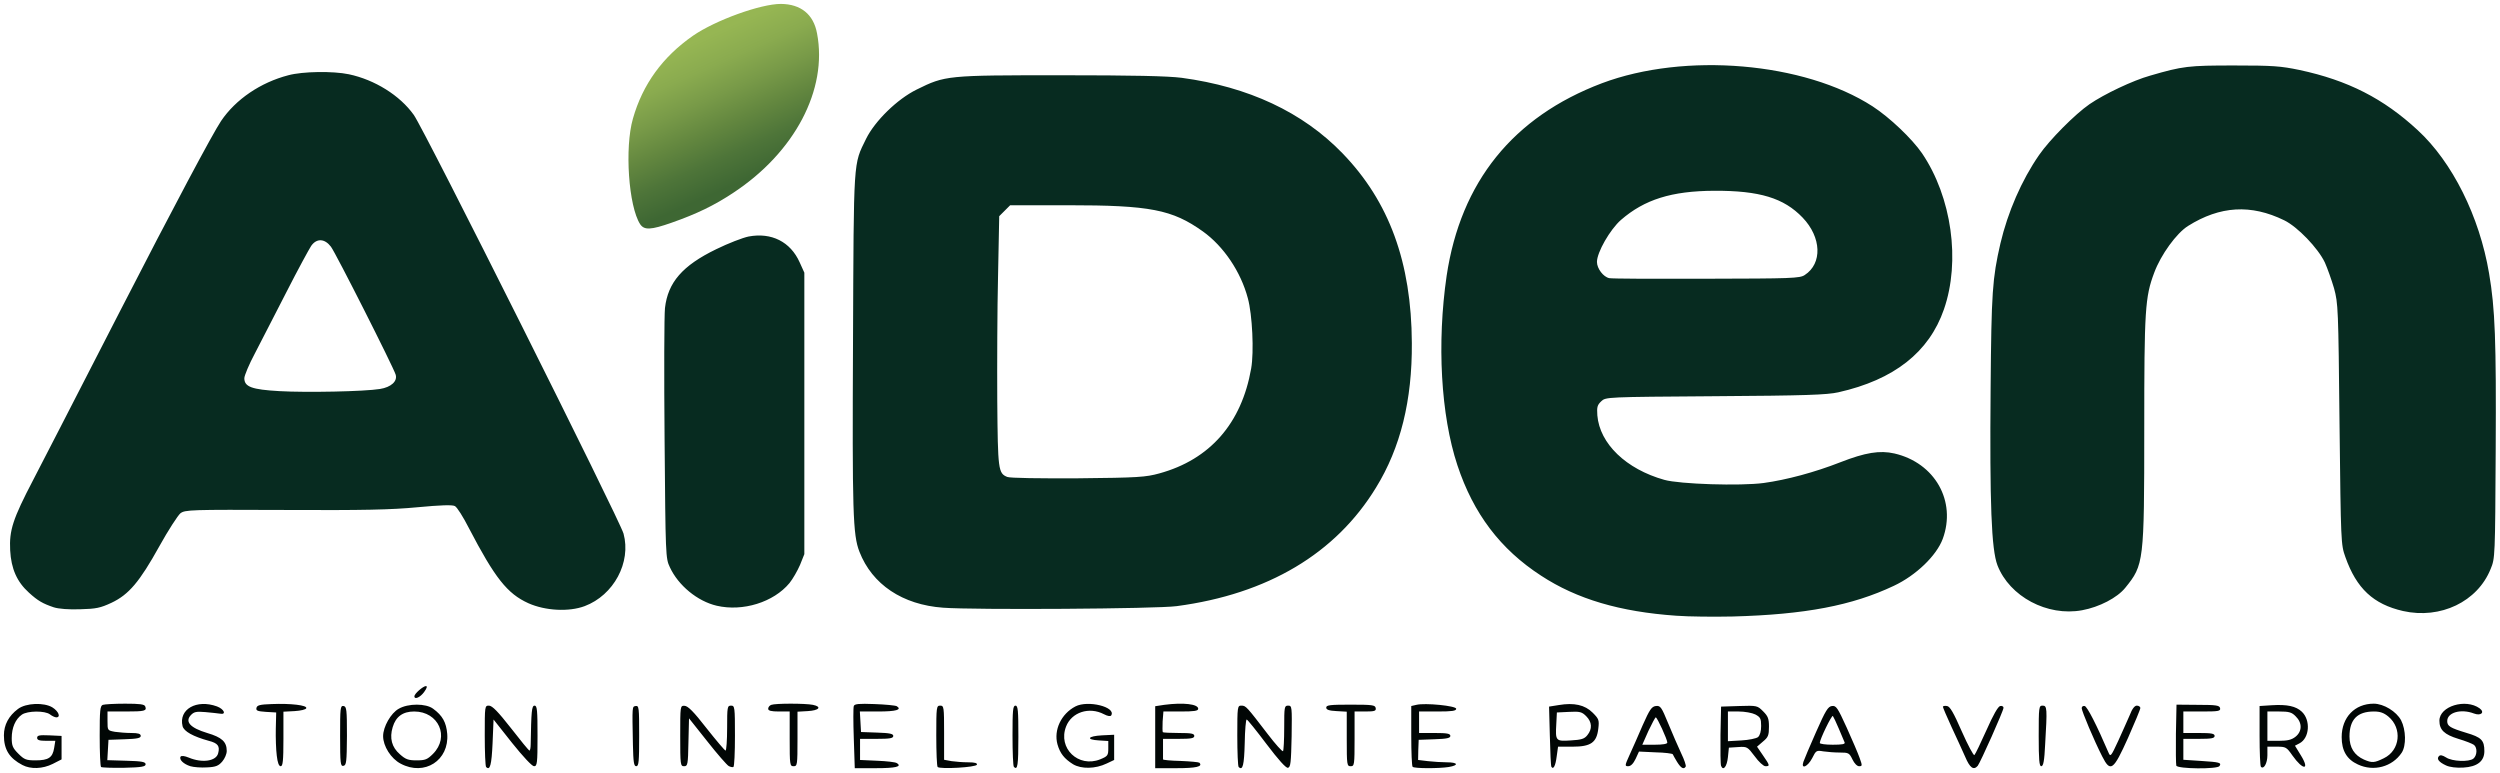
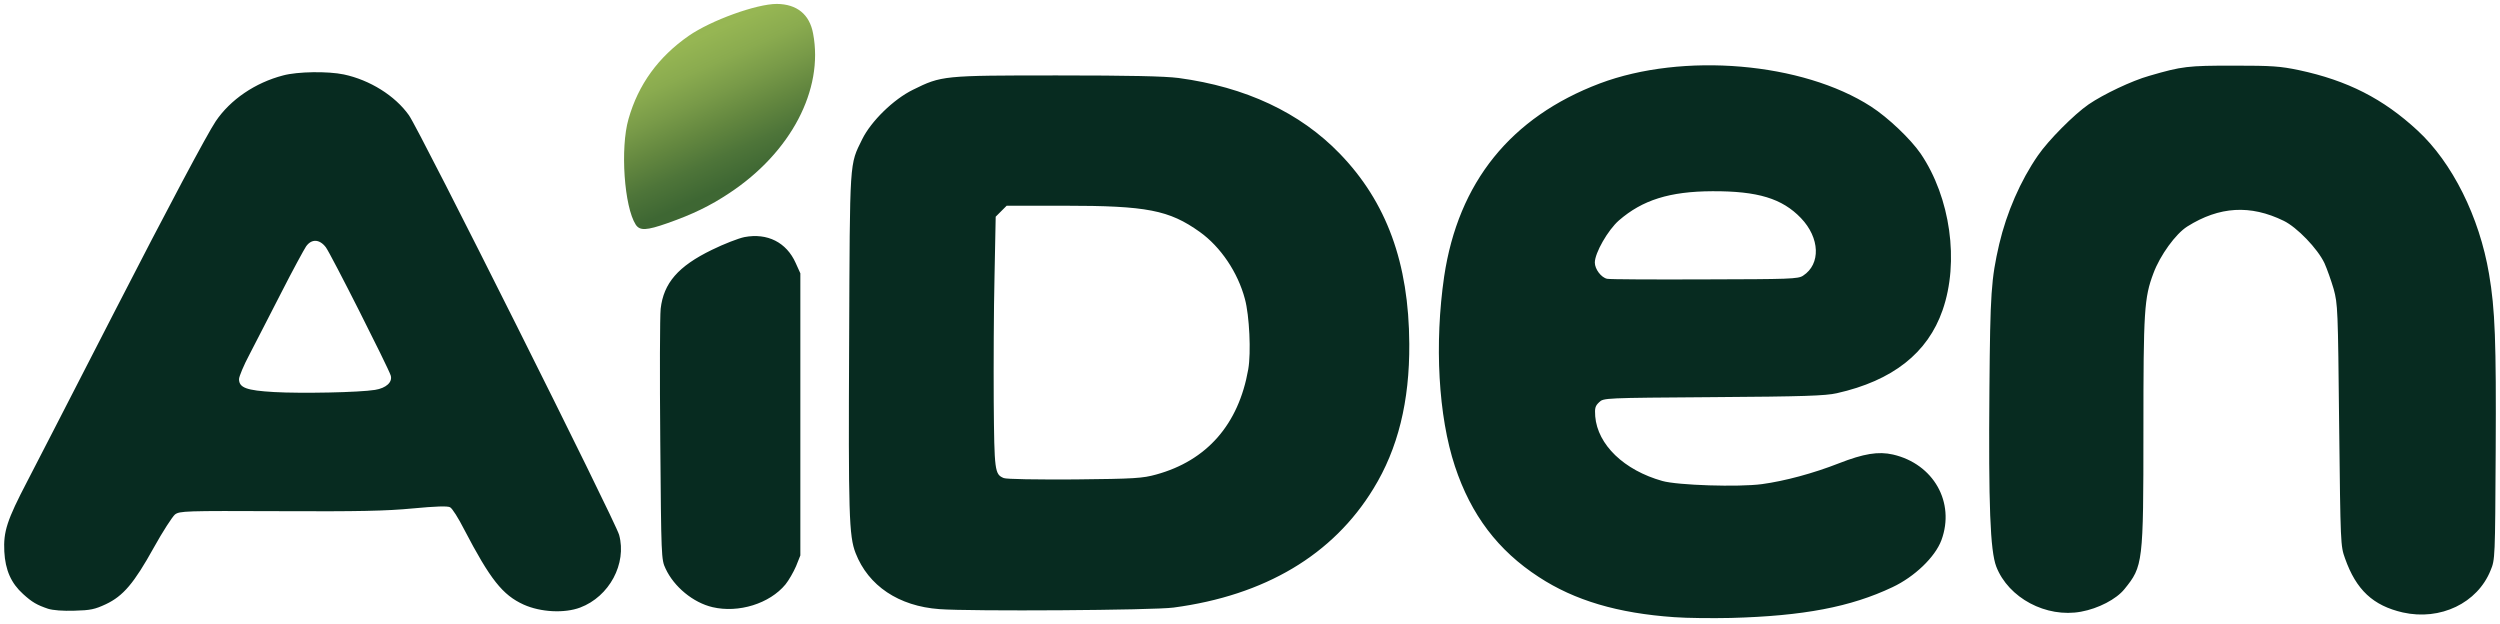
- <svg xmlns="http://www.w3.org/2000/svg" viewBox="738 209 1279 395">
+ <svg xmlns="http://www.w3.org/2000/svg" viewBox="741 209 1276 318">
  <defs>
    <linearGradient id="alogoh0" gradientUnits="userSpaceOnUse" x1="630.4" y1="599.0" x2="362.3" y2="122.4">
      <stop offset="0.00" stop-color="#072c21" />
      <stop offset="0.20" stop-color="#072d21" />
      <stop offset="0.40" stop-color="#072f22" />
      <stop offset="0.60" stop-color="#134229" />
      <stop offset="0.80" stop-color="#103e27" />
      <stop offset="1.00" stop-color="#083123" />
    </linearGradient>
    <radialGradient id="alogoh1" gradientUnits="userSpaceOnUse" cx="353.2" cy="270.6" r="360.4">
      <stop offset="0.00" stop-color="#6b8e42" />
      <stop offset="0.20" stop-color="#6a8c42" />
      <stop offset="0.40" stop-color="#688a40" />
      <stop offset="0.60" stop-color="#678940" />
      <stop offset="0.80" stop-color="#66893f" />
      <stop offset="1.00" stop-color="#65863f" />
    </radialGradient>
    <linearGradient id="alogoh2" gradientUnits="userSpaceOnUse" x1="676.7" y1="536.9" x2="484.4" y2="299.4">
      <stop offset="0.00" stop-color="#64873f" />
      <stop offset="0.20" stop-color="#64863f" />
      <stop offset="0.40" stop-color="#65873f" />
      <stop offset="0.60" stop-color="#64863e" />
      <stop offset="0.80" stop-color="#6b8d41" />
      <stop offset="1.00" stop-color="#769745" />
    </linearGradient>
    <linearGradient id="alogoh3" gradientUnits="userSpaceOnUse" x1="296.7" y1="614.2" x2="415.1" y2="337.6">
      <stop offset="0.00" stop-color="#123a25" />
      <stop offset="0.20" stop-color="#204729" />
      <stop offset="0.40" stop-color="#30582e" />
      <stop offset="0.60" stop-color="#446935" />
      <stop offset="0.80" stop-color="#577b3b" />
      <stop offset="1.00" stop-color="#688c41" />
    </linearGradient>
    <linearGradient id="alogoh4" gradientUnits="userSpaceOnUse" x1="640.4" y1="232.6" x2="566.8" y2="148.7">
      <stop offset="0.00" stop-color="#406934" />
      <stop offset="0.20" stop-color="#55793a" />
      <stop offset="0.40" stop-color="#6d8f43" />
      <stop offset="0.60" stop-color="#84a44d" />
      <stop offset="0.80" stop-color="#94b353" />
      <stop offset="1.00" stop-color="#9bba55" />
    </linearGradient>
    <linearGradient id="alogoh5" gradientUnits="userSpaceOnUse" x1="1121.6" y1="299.9" x2="1091.0" y2="231.2">
      <stop offset="0.00" stop-color="#3e6733" />
      <stop offset="0.20" stop-color="#4e7539" />
      <stop offset="0.40" stop-color="#63873f" />
      <stop offset="0.60" stop-color="#789a48" />
      <stop offset="0.80" stop-color="#8aab4f" />
      <stop offset="1.00" stop-color="#96b653" />
    </linearGradient>
    <clipPath id="sin-descriptor">
      <rect x="143.0" y="91.0" width="1877.0" height="451.0" />
      <rect x="143.0" y="91.0" width="547.0" height="540.0" />
    </clipPath>
  </defs>
  <path fill="url(#alogoh5)" d="M1065.5 323.7C1059.6 314.6 1057.5 284.6 1061.8 269.7C1066.8 252.1 1077.0 238.1 1092.5 227.3C1103.9 219.4 1127.1 211.0 1137.5 211.0C1147.7 211.1 1154.2 216.3 1156.0 226.1C1161.5 254.8 1144.6 286.9 1113.2 307.6C1103.4 314.1 1094.5 318.4 1081.7 322.9C1070.9 326.7 1067.6 326.8 1065.5 323.7Z" />
  <path fill="#072b20" d="M1595.5 524.0C1566.8 522.0 1544.7 515.5 1526.4 503.5C1505.6 490.0 1491.8 471.8 1483.6 447.0C1475.1 421.3 1473.1 384.5 1478.1 350.1C1485.3 302.0 1512.1 268.8 1557.5 251.6C1600.0 235.6 1661.0 240.8 1696.0 263.4C1704.8 269.1 1716.2 280.0 1721.3 287.4C1736.5 309.8 1741.1 342.6 1732.5 367.3C1724.9 389.2 1707.0 403.3 1678.5 409.7C1672.7 411.0 1661.7 411.4 1615.5 411.7C1559.6 412.1 1559.5 412.1 1557.2 414.3C1555.2 416.2 1554.9 417.2 1555.2 421.5C1556.4 436.0 1569.9 449.0 1589.5 454.5C1597.3 456.7 1628.3 457.7 1640.3 456.1C1652.0 454.5 1666.5 450.6 1679.5 445.5C1692.3 440.5 1699.7 439.3 1707.2 441.0C1727.9 445.8 1739.0 465.4 1731.9 484.7C1728.7 493.3 1718.2 503.4 1706.9 508.7C1685.6 518.8 1661.5 523.4 1624.5 524.4C1615.2 524.6 1602.1 524.5 1595.5 524.0ZM1967.4 521.6C1952.2 518.1 1943.6 510.1 1937.9 494.0C1935.6 487.6 1935.6 486.8 1934.9 426.0C1934.3 366.4 1934.2 364.3 1932.1 356.5C1930.8 352.1 1928.7 346.2 1927.4 343.3C1923.9 335.9 1913.4 325.0 1906.6 321.7C1889.6 313.4 1873.8 314.3 1857.4 324.6C1851.5 328.3 1843.5 339.3 1840.1 348.5C1835.4 361.0 1835.0 367.5 1835.0 428.4C1835.0 496.6 1834.8 498.0 1825.3 509.7C1821.2 514.8 1812.0 519.6 1803.2 521.2C1785.4 524.5 1766.1 514.2 1759.9 498.2C1756.8 490.1 1755.9 466.9 1756.4 407.5C1756.8 358.4 1757.3 351.5 1761.4 333.6C1765.2 317.5 1772.2 301.3 1781.2 288.3C1786.5 280.6 1799.6 267.4 1807.0 262.3C1814.6 257.1 1829.1 250.2 1838.0 247.7C1854.8 242.8 1857.6 242.5 1881.0 242.5C1900.8 242.5 1904.8 242.8 1914.4 244.8C1939.2 250.1 1957.4 259.4 1974.9 275.6C1992.6 291.9 2006.5 319.7 2011.4 348.8C2014.5 366.9 2015.1 383.2 2014.8 439.0C2014.5 493.9 2014.5 494.6 2012.2 500.1C2005.5 516.8 1986.6 525.9 1967.4 521.6ZM765.5 519.7C759.9 517.8 757.4 516.4 752.8 512.2C746.7 506.7 743.7 500.0 743.2 490.5C742.7 480.3 744.5 474.6 755.0 454.5C763.1 438.9 768.4 428.5 799.5 368.0C826.7 315.0 846.8 277.3 851.1 270.9C858.6 259.8 871.3 251.2 885.5 247.5C892.9 245.5 908.4 245.3 916.5 247.0C929.7 249.8 942.6 257.8 949.7 267.8C955.0 275.1 1055.2 475.3 1057.0 482.0C1061.0 496.7 1052.0 513.5 1037.1 519.1C1029.1 522.1 1017.0 521.5 1008.3 517.6C997.5 512.7 991.2 504.7 977.9 479.2C975.0 473.5 971.8 468.4 970.7 467.9C969.4 467.2 963.4 467.4 951.7 468.5C938.1 469.8 924.0 470.1 883.7 469.9C835.3 469.7 832.7 469.8 830.3 471.6C829.0 472.7 824.1 480.2 819.5 488.5C809.4 506.7 803.9 513.2 795.0 517.4C789.4 520.0 787.2 520.5 779.0 520.7C773.1 520.9 768.0 520.5 765.5 519.7ZM1220.5 519.9C1199.7 518.4 1184.2 508.0 1177.7 491.3C1174.3 482.6 1174.0 471.2 1174.4 383.5C1174.8 289.0 1174.5 293.5 1181.1 280.0C1185.6 270.9 1197.0 259.7 1207.0 254.8C1221.6 247.6 1222.2 247.5 1280.5 247.5C1317.9 247.5 1335.3 247.9 1342.5 248.8C1376.7 253.4 1404.5 266.4 1424.8 287.4C1448.7 312.1 1460.1 343.2 1460.3 384.5C1460.5 413.8 1454.5 438.1 1442.0 458.4C1421.4 492.2 1386.6 512.9 1340.0 519.1C1330.0 520.5 1236.2 521.1 1220.5 519.9ZM1104.7 518.9C1094.8 516.6 1085.0 508.5 1080.7 499.2C1078.5 494.6 1078.5 493.3 1078.0 434.0C1077.7 400.7 1077.8 370.4 1078.2 366.6C1079.7 353.5 1087.1 344.9 1104.4 336.5C1110.5 333.5 1118.0 330.6 1121.0 330.0C1132.7 327.8 1142.4 332.7 1147.1 343.2L1149.5 348.5L1149.5 420.5L1149.5 492.5L1147.3 498.0C1146.0 501.0 1143.6 505.2 1141.9 507.3C1133.8 517.1 1118.0 522.0 1104.7 518.9ZM1331.1 451.2C1357.0 444.1 1373.2 425.6 1378.1 397.5C1379.6 389.0 1378.7 370.0 1376.4 361.6C1372.8 348.0 1364.0 335.0 1353.4 327.4C1337.7 316.2 1326.4 314.0 1284.2 314.0L1254.8 314.0L1252.0 316.8L1249.2 319.6L1248.6 350.1C1248.2 366.8 1248.1 395.6 1248.2 414.0C1248.5 449.5 1248.7 451.1 1253.3 453.0C1254.6 453.6 1270.1 453.8 1289.5 453.7C1320.4 453.4 1324.2 453.1 1331.1 451.2ZM932.4 408.0C938.1 407.1 941.5 404.0 940.4 400.6C939.1 396.5 909.8 338.5 907.3 335.2C904.1 331.0 900.0 330.8 897.2 334.8C896.2 336.3 890.4 346.9 884.5 358.5C878.6 370.1 871.3 384.1 868.4 389.8C865.4 395.4 863.0 401.2 863.0 402.5C863.0 406.9 866.8 408.3 880.9 409.1C894.8 409.9 924.5 409.3 932.4 408.0ZM1661.3 349.7C1670.4 343.8 1669.9 330.4 1660.2 320.3C1650.6 310.3 1638.2 306.5 1615.0 306.6C1593.1 306.7 1579.3 311.1 1567.3 321.5C1561.7 326.4 1555.0 338.1 1555.0 343.0C1555.0 346.4 1558.3 350.7 1561.3 351.3C1562.5 351.6 1584.9 351.7 1611.0 351.6C1654.6 351.5 1658.8 351.4 1661.3 349.7Z" />
-   <path fill="#010605" d="M749.5 600.4C742.8 596.9 740.0 592.5 740.0 585.2C740.0 579.8 742.5 575.2 747.2 571.7C751.3 568.6 760.5 568.3 764.8 570.9C768.0 572.9 769.2 576.0 766.8 576.0C766.1 576.0 764.6 575.3 763.6 574.5C761.0 572.5 752.1 572.6 749.2 574.6C745.9 576.9 744.0 581.3 744.0 586.6C744.0 590.5 744.5 591.7 747.4 594.6C750.4 597.6 751.4 598.0 756.2 598.0C762.8 598.0 764.9 596.6 765.7 591.7L766.3 588.0L761.6 588.0C758.1 588.0 757.0 587.6 757.0 586.5C757.0 585.2 758.1 585.0 763.2 585.2L769.5 585.5L769.5 591.5L769.5 597.5L765.0 599.8C759.8 602.4 753.7 602.6 749.5 600.4ZM789.7 601.4C789.3 601.0 789.0 593.8 789.0 585.4C789.0 572.5 789.2 570.1 790.6 569.6C791.5 569.3 796.6 569.0 802.0 569.0C809.5 569.0 811.9 569.3 812.3 570.4C813.2 572.7 812.1 573.0 802.3 573.0L793.0 573.0L793.0 577.9C793.0 582.7 793.0 582.7 796.8 583.4C798.8 583.7 802.6 584.0 805.2 584.0C808.7 584.0 810.0 584.4 810.0 585.5C810.0 586.6 808.2 587.0 801.8 587.2L793.5 587.5L793.2 592.7L792.9 597.9L802.7 598.2C810.6 598.4 812.5 598.8 812.5 600.0C812.5 601.2 810.5 601.6 801.4 601.8C795.4 601.9 790.1 601.7 789.7 601.4ZM835.4 601.0C831.9 599.9 829.5 597.6 830.4 596.1C830.8 595.5 832.4 595.7 834.6 596.6C841.5 599.5 848.6 598.4 849.6 594.4C850.6 590.7 849.5 589.2 844.8 588.0C836.8 585.8 832.1 583.2 831.4 580.5C829.3 571.9 838.5 566.6 849.0 570.4C852.7 571.8 854.0 574.8 850.5 574.1C849.4 573.9 846.0 573.6 843.0 573.3C838.3 572.9 837.2 573.2 835.6 574.9C832.5 578.3 835.4 581.4 844.0 584.0C851.5 586.2 854.0 588.5 854.0 593.2C854.0 594.7 853.0 597.1 851.7 598.6C849.8 600.8 848.4 601.4 843.9 601.6C840.9 601.8 837.1 601.5 835.4 601.0ZM943.0 599.7C938.0 597.1 934.0 590.7 934.0 585.6C934.0 580.8 938.0 573.8 942.0 571.6C946.8 568.8 955.9 568.8 959.6 571.6C964.4 575.1 966.3 578.6 966.8 584.4C967.9 598.0 955.2 606.2 943.0 599.7ZM986.7 601.4C986.3 601.0 986.0 593.8 986.0 585.3C986.0 570.1 986.0 570.0 988.2 570.0C989.9 570.1 992.8 573.1 999.4 581.5C1004.3 587.8 1008.5 593.0 1008.9 593.0C1009.2 593.0 1009.5 591.5 1009.5 589.8C1009.8 572.9 1010.0 570.0 1011.5 570.0C1012.8 570.0 1013.0 572.4 1013.0 585.5C1013.0 599.6 1012.8 601.0 1011.2 601.0C1010.2 601.0 1005.6 596.1 1000.0 589.1L990.5 577.1L990.0 589.2C989.5 600.4 988.7 603.4 986.7 601.4ZM1110.8 600.9C1109.9 600.4 1104.9 594.7 1099.8 588.2L1090.5 576.5L1090.2 588.8C1090.0 600.2 1089.8 601.0 1088.0 601.0C1086.1 601.0 1086.0 600.3 1086.0 585.5C1086.0 570.1 1086.0 570.0 1088.2 570.1C1089.9 570.1 1092.9 573.1 1099.5 581.6C1104.4 587.8 1108.8 593.0 1109.2 593.0C1109.6 593.0 1110.0 587.8 1110.0 581.5C1110.0 570.7 1110.1 570.0 1112.0 570.0C1113.9 570.0 1114.0 570.7 1114.0 585.4C1114.0 593.9 1113.7 601.1 1113.2 601.4C1112.8 601.6 1111.7 601.4 1110.8 600.9ZM1174.8 586.8C1174.5 578.4 1174.5 571.0 1174.8 570.2C1175.2 569.1 1177.4 568.9 1185.4 569.2C1191.0 569.4 1196.1 569.9 1196.8 570.3C1199.6 572.1 1196.4 573.0 1187.4 573.0L1177.9 573.0L1178.2 578.2L1178.5 583.5L1186.8 583.8C1193.2 584.0 1195.0 584.4 1195.0 585.5C1195.0 586.7 1193.3 587.0 1186.5 587.0L1178.0 587.0L1178.0 592.4L1178.0 597.8L1186.8 598.2C1191.6 598.4 1196.1 598.9 1196.8 599.4C1199.7 601.2 1196.2 602.0 1186.1 602.0L1175.3 602.0L1174.8 586.8ZM1217.7 601.4C1217.3 601.0 1217.0 593.8 1217.0 585.3C1217.0 570.7 1217.1 570.0 1219.0 570.0C1220.9 570.0 1221.0 570.7 1221.0 583.9L1221.0 597.7L1224.8 598.4C1226.8 598.7 1230.7 599.0 1233.3 599.0C1236.8 599.0 1238.0 599.4 1237.8 600.2C1237.3 601.6 1219.0 602.6 1217.7 601.4ZM1256.7 601.3C1256.3 601.0 1256.0 593.8 1256.0 585.3C1256.0 572.4 1256.2 570.0 1257.5 570.0C1258.8 570.0 1259.0 572.4 1259.0 586.0C1259.0 600.6 1258.6 603.3 1256.7 601.3ZM1287.0 600.0C1282.5 597.2 1280.3 594.4 1279.0 589.8C1277.0 582.5 1280.9 574.2 1288.2 570.4C1294.6 567.1 1309.1 570.7 1306.5 575.0C1306.1 575.6 1304.7 575.4 1302.8 574.4C1295.2 570.4 1286.2 573.4 1283.4 580.7C1279.1 591.8 1289.7 601.9 1300.8 597.5C1304.7 595.9 1305.0 595.5 1305.0 591.9L1305.0 588.1L1300.2 587.8C1293.4 587.4 1294.4 585.6 1301.8 585.2L1308.0 584.9L1308.0 591.3L1308.0 597.8L1304.2 599.6C1298.4 602.4 1291.2 602.5 1287.0 600.0ZM1329.0 586.1L1329.0 570.3L1333.6 569.6C1343.4 568.3 1351.0 569.2 1351.0 571.6C1351.0 572.7 1349.0 573.0 1342.1 573.0L1333.2 573.0L1332.8 578.1C1332.7 580.9 1332.7 583.4 1332.9 583.6C1333.1 583.8 1336.9 584.0 1341.2 584.0C1347.5 584.0 1349.0 584.3 1349.0 585.5C1349.0 586.7 1347.4 587.0 1341.0 587.0L1333.0 587.0L1333.0 592.0C1333.0 594.8 1333.0 597.2 1333.0 597.5C1333.0 597.8 1337.0 598.2 1342.0 598.3C1346.9 598.5 1351.2 598.9 1351.6 599.2C1353.5 601.2 1350.0 602.0 1339.9 602.0L1329.0 602.0L1329.0 586.1ZM1371.7 601.4C1371.3 601.0 1371.0 593.8 1371.0 585.3C1371.0 570.4 1371.1 570.0 1373.1 570.0C1375.4 570.0 1375.7 570.4 1386.6 584.6C1390.5 589.7 1394.0 593.6 1394.4 593.3C1394.7 592.9 1395.0 587.6 1395.0 581.3C1395.0 570.6 1395.1 570.0 1397.0 570.0C1399.0 570.0 1399.0 570.5 1398.8 585.7C1398.5 599.2 1398.3 601.5 1396.9 601.8C1395.9 602.0 1392.1 597.8 1385.9 589.6C1380.7 582.7 1376.2 577.1 1375.8 577.1C1375.4 577.0 1374.9 582.5 1374.8 589.2C1374.5 600.5 1373.8 603.4 1371.7 601.4ZM1460.7 601.3C1460.3 601.0 1460.0 593.8 1460.0 585.4L1460.0 570.2L1462.6 569.6C1467.0 568.5 1483.0 570.1 1483.0 571.6C1483.0 572.7 1480.8 573.0 1473.5 573.0L1464.0 573.0L1464.0 578.5L1464.0 584.0L1472.0 584.0C1478.3 584.0 1480.0 584.3 1480.0 585.5C1480.0 586.6 1478.2 587.0 1471.9 587.2L1463.8 587.5L1463.6 592.6L1463.5 597.8L1468.5 598.4C1471.2 598.7 1475.6 599.0 1478.2 599.0C1483.9 599.0 1484.5 600.5 1479.2 601.4C1474.2 602.2 1461.5 602.2 1460.7 601.3ZM1531.7 601.3C1531.4 600.8 1531.1 593.8 1530.9 585.5L1530.5 570.5L1535.5 569.7C1543.3 568.4 1548.8 569.6 1552.8 573.6C1556.0 576.8 1556.2 577.4 1555.7 581.7C1554.9 588.9 1551.9 591.0 1542.5 591.0L1535.1 591.0L1534.4 596.0C1533.8 600.8 1532.7 602.9 1531.7 601.3ZM1596.0 598.8C1594.9 597.0 1593.9 595.2 1593.8 594.9C1593.6 594.5 1589.7 594.0 1585.0 593.9L1576.5 593.5L1574.8 597.2C1573.6 599.7 1572.3 601.0 1571.0 601.0C1569.2 601.0 1569.2 600.7 1571.7 595.2C1573.1 592.1 1576.2 585.2 1578.4 580.0C1582.0 571.9 1583.0 570.5 1585.1 570.2C1587.5 569.9 1588.0 570.7 1591.5 579.2C1593.6 584.3 1596.6 591.2 1598.1 594.4C1599.7 597.7 1600.7 600.7 1600.4 601.2C1599.4 602.8 1598.0 602.0 1596.0 598.8ZM1618.5 600.8C1618.2 600.0 1618.1 592.9 1618.2 585.0L1618.5 570.5L1627.8 570.2C1636.9 569.9 1637.1 570.0 1640.0 572.9C1642.5 575.4 1643.0 576.6 1643.0 580.8C1643.0 585.2 1642.6 586.2 1639.9 588.4L1636.9 591.0L1639.9 595.4C1643.5 600.6 1643.6 601.0 1641.2 601.0C1640.2 601.0 1637.7 598.7 1635.7 595.9C1632.0 591.0 1631.8 590.9 1627.2 591.2L1622.5 591.5L1622.0 596.4C1621.5 601.2 1619.6 603.6 1618.5 600.8ZM1743.4 596.2C1742.0 593.1 1738.9 586.2 1736.4 580.9C1734.0 575.7 1732.0 571.0 1732.0 570.6C1732.0 570.2 1732.9 570.0 1734.1 570.2C1735.6 570.4 1737.4 573.5 1741.7 583.3C1744.8 590.3 1747.7 595.7 1748.1 595.3C1748.6 594.8 1751.4 589.0 1754.3 582.5C1757.7 574.8 1760.2 570.4 1761.3 570.2C1762.2 570.0 1763.0 570.4 1763.0 571.1C1763.0 572.6 1751.2 599.0 1749.8 600.8C1747.7 603.2 1745.8 601.9 1743.4 596.2ZM1851.4 600.7C1851.2 600.0 1851.1 592.7 1851.2 584.5L1851.5 569.5L1862.5 569.6C1872.0 569.6 1873.5 569.9 1873.8 571.3C1874.1 572.8 1873.0 573.0 1864.6 573.0L1855.0 573.0L1855.0 578.5L1855.0 584.0L1863.0 584.0C1869.4 584.0 1871.0 584.3 1871.0 585.5C1871.0 586.7 1869.4 587.0 1863.0 587.0L1855.0 587.0L1855.0 592.4L1855.0 597.7L1864.1 598.3C1873.6 598.9 1874.6 599.2 1873.5 600.9C1872.5 602.6 1852.1 602.4 1851.4 600.7ZM1894.7 601.3C1894.3 601.0 1894.0 593.8 1894.0 585.4L1894.0 570.2L1900.2 569.8C1908.2 569.3 1912.6 570.3 1915.6 573.1C1920.2 577.4 1919.6 586.6 1914.4 589.3L1912.1 590.5L1915.1 595.4C1919.9 603.1 1916.3 603.3 1910.8 595.5C1907.8 591.2 1907.4 591.0 1902.8 591.0L1898.0 591.0L1898.0 595.4C1898.0 599.5 1896.1 602.8 1894.7 601.3ZM1944.3 600.1C1938.6 597.5 1936.0 593.0 1936.0 586.1C1936.0 576.0 1942.7 569.0 1952.4 569.0C1957.5 569.0 1964.0 573.0 1966.4 577.5C1968.9 582.4 1969.1 590.5 1966.7 594.1C1961.9 601.3 1952.4 603.9 1944.3 600.1ZM1989.4 600.6C1985.7 598.9 1984.4 597.2 1985.8 595.8C1986.5 595.1 1987.6 595.4 1989.4 596.5C1992.5 598.6 2001.2 598.9 2003.4 597.1C2005.3 595.5 2005.5 591.6 2003.7 590.1C2002.9 589.5 1999.4 588.1 1995.7 587.0C1988.5 584.8 1986.0 582.4 1986.0 577.7C1986.0 570.3 1999.4 566.2 2006.6 571.4C2009.4 573.5 2007.2 575.4 2003.6 574.0C1997.0 571.5 1990.0 573.5 1990.0 577.9C1990.0 580.5 1991.5 581.4 1999.7 583.9C2007.5 586.2 2009.0 587.7 2009.0 593.3C2009.0 598.4 2005.4 601.3 1998.2 601.7C1994.7 601.9 1991.3 601.5 1989.4 600.6ZM879.6 595.6C879.2 592.6 879.0 586.4 879.1 581.8L879.3 573.5L874.1 573.2C869.8 572.9 868.9 572.6 869.2 571.2C869.5 569.8 870.9 569.4 877.0 569.2C886.8 568.8 895.2 569.8 894.7 571.3C894.5 572.0 891.9 572.6 888.7 572.8L883.0 573.1L883.0 587.0C883.0 598.3 882.7 601.0 881.6 601.0C880.7 601.0 880.0 599.2 879.6 595.6ZM912.0 585.5C912.0 571.1 912.1 569.9 913.8 570.2C915.3 570.5 915.5 572.0 915.5 585.5C915.4 598.9 915.2 600.5 913.7 600.8C912.2 601.1 912.0 599.7 912.0 585.5ZM1061.8 590.0C1061.4 569.7 1061.4 570.6 1063.2 570.2C1064.9 569.9 1065.0 571.1 1065.0 585.4C1065.0 598.6 1064.8 601.0 1063.5 601.0C1062.3 601.0 1062.0 599.0 1061.8 590.0ZM1142.0 587.0L1142.0 573.0L1136.5 573.0C1132.5 573.0 1131.0 572.6 1131.0 571.6C1131.0 570.8 1131.7 569.9 1132.6 569.6C1134.7 568.8 1149.9 568.8 1153.9 569.6C1158.7 570.6 1157.0 572.5 1151.2 572.8L1146.0 573.1L1146.0 587.1C1146.0 600.3 1145.9 601.0 1144.0 601.0C1142.1 601.0 1142.0 600.3 1142.0 587.0ZM1427.0 587.1L1427.0 573.1L1421.8 572.8C1417.9 572.6 1416.5 572.1 1416.5 571.0C1416.5 569.7 1418.6 569.5 1429.0 569.5C1440.1 569.5 1441.5 569.7 1441.8 571.2C1442.1 572.7 1441.3 573.0 1436.6 573.0L1431.0 573.0L1431.0 587.0C1431.0 600.3 1430.9 601.0 1429.0 601.0C1427.1 601.0 1427.0 600.3 1427.0 587.1ZM1660.6 598.8C1661.0 597.6 1663.9 590.7 1667.1 583.5C1672.0 572.4 1673.2 570.5 1675.2 570.2C1677.4 569.9 1678.1 571.0 1682.8 581.3C1685.6 587.5 1688.6 594.5 1689.4 596.8C1690.8 600.7 1690.8 601.0 1689.1 601.0C1688.1 601.0 1686.7 599.6 1685.7 597.5C1684.1 594.2 1683.7 594.0 1679.3 594.0C1676.6 594.0 1672.8 593.7 1670.8 593.4C1667.3 592.8 1667.1 592.9 1665.1 596.9C1662.8 601.3 1659.3 602.8 1660.6 598.8ZM1781.0 585.5C1781.0 570.7 1781.1 570.0 1783.0 570.0C1785.3 570.0 1785.4 571.3 1784.3 589.8C1783.9 598.2 1783.4 601.0 1782.3 601.0C1781.3 601.0 1781.0 597.8 1781.0 585.5ZM1813.5 596.0C1809.4 588.0 1803.0 572.8 1803.0 571.3C1803.0 570.5 1803.7 570.0 1804.5 570.2C1805.8 570.4 1810.7 580.0 1816.7 594.0C1817.7 596.4 1818.0 596.0 1821.7 588.0C1823.8 583.3 1826.5 577.4 1827.6 574.8C1828.8 571.6 1830.1 570.0 1831.2 570.0C1832.2 570.0 1833.0 570.6 1833.0 571.2C1833.0 571.9 1830.1 578.8 1826.7 586.5C1819.2 603.2 1817.7 604.3 1813.5 596.0ZM1957.6 596.9C1965.9 592.9 1967.1 581.6 1959.9 575.6C1957.6 573.7 1955.7 573.0 1952.5 573.0C1944.0 573.0 1940.0 577.1 1940.0 585.8C1940.0 591.5 1942.5 595.4 1947.4 597.6C1951.6 599.4 1952.7 599.3 1957.6 596.9ZM959.5 594.7C968.2 586.0 962.4 573.0 949.9 573.0C944.1 573.0 940.5 575.6 938.9 581.0C937.2 586.6 938.4 591.3 942.6 594.9C945.5 597.5 946.9 598.0 951.1 598.0C955.5 598.0 956.6 597.6 959.5 594.7ZM1591.0 588.9C1591.0 587.3 1585.8 576.0 1585.1 576.0C1584.8 576.0 1583.1 579.2 1581.3 583.0L1578.2 590.0L1584.6 590.0C1588.7 590.0 1591.0 589.6 1591.0 588.9ZM1681.7 588.8C1681.4 588.1 1680.0 584.9 1678.7 581.7C1677.4 578.6 1676.0 575.7 1675.7 575.3C1675.1 574.7 1669.0 587.3 1669.0 589.1C1669.0 589.6 1672.0 590.0 1675.6 590.0C1680.5 590.0 1682.1 589.7 1681.7 588.8ZM1550.1 585.1C1552.7 581.9 1552.5 578.4 1549.5 575.4C1547.3 573.2 1546.3 572.9 1540.7 573.2L1534.5 573.5L1534.2 579.4C1533.7 588.1 1533.9 588.3 1541.6 587.8C1547.1 587.5 1548.6 587.0 1550.1 585.1ZM1637.4 586.1C1638.4 585.2 1639.0 583.2 1639.0 580.4C1639.0 576.6 1638.6 575.9 1636.0 574.5C1634.4 573.7 1630.6 573.0 1627.5 573.0L1622.0 573.0L1622.0 580.6L1622.0 588.2L1628.9 587.8C1632.7 587.6 1636.5 586.8 1637.4 586.1ZM1912.4 585.9C1915.8 583.2 1915.9 578.8 1912.5 575.5C1910.5 573.4 1909.1 573.0 1904.0 573.0L1898.0 573.0L1898.0 580.5L1898.0 588.0L1903.9 588.0C1908.3 588.0 1910.4 587.5 1912.4 585.9ZM950.0 565.2C950.0 563.9 954.5 560.0 955.9 560.0C956.7 560.0 956.4 561.1 955.0 563.0C953.0 565.8 950.0 567.1 950.0 565.2Z" />
</svg>
